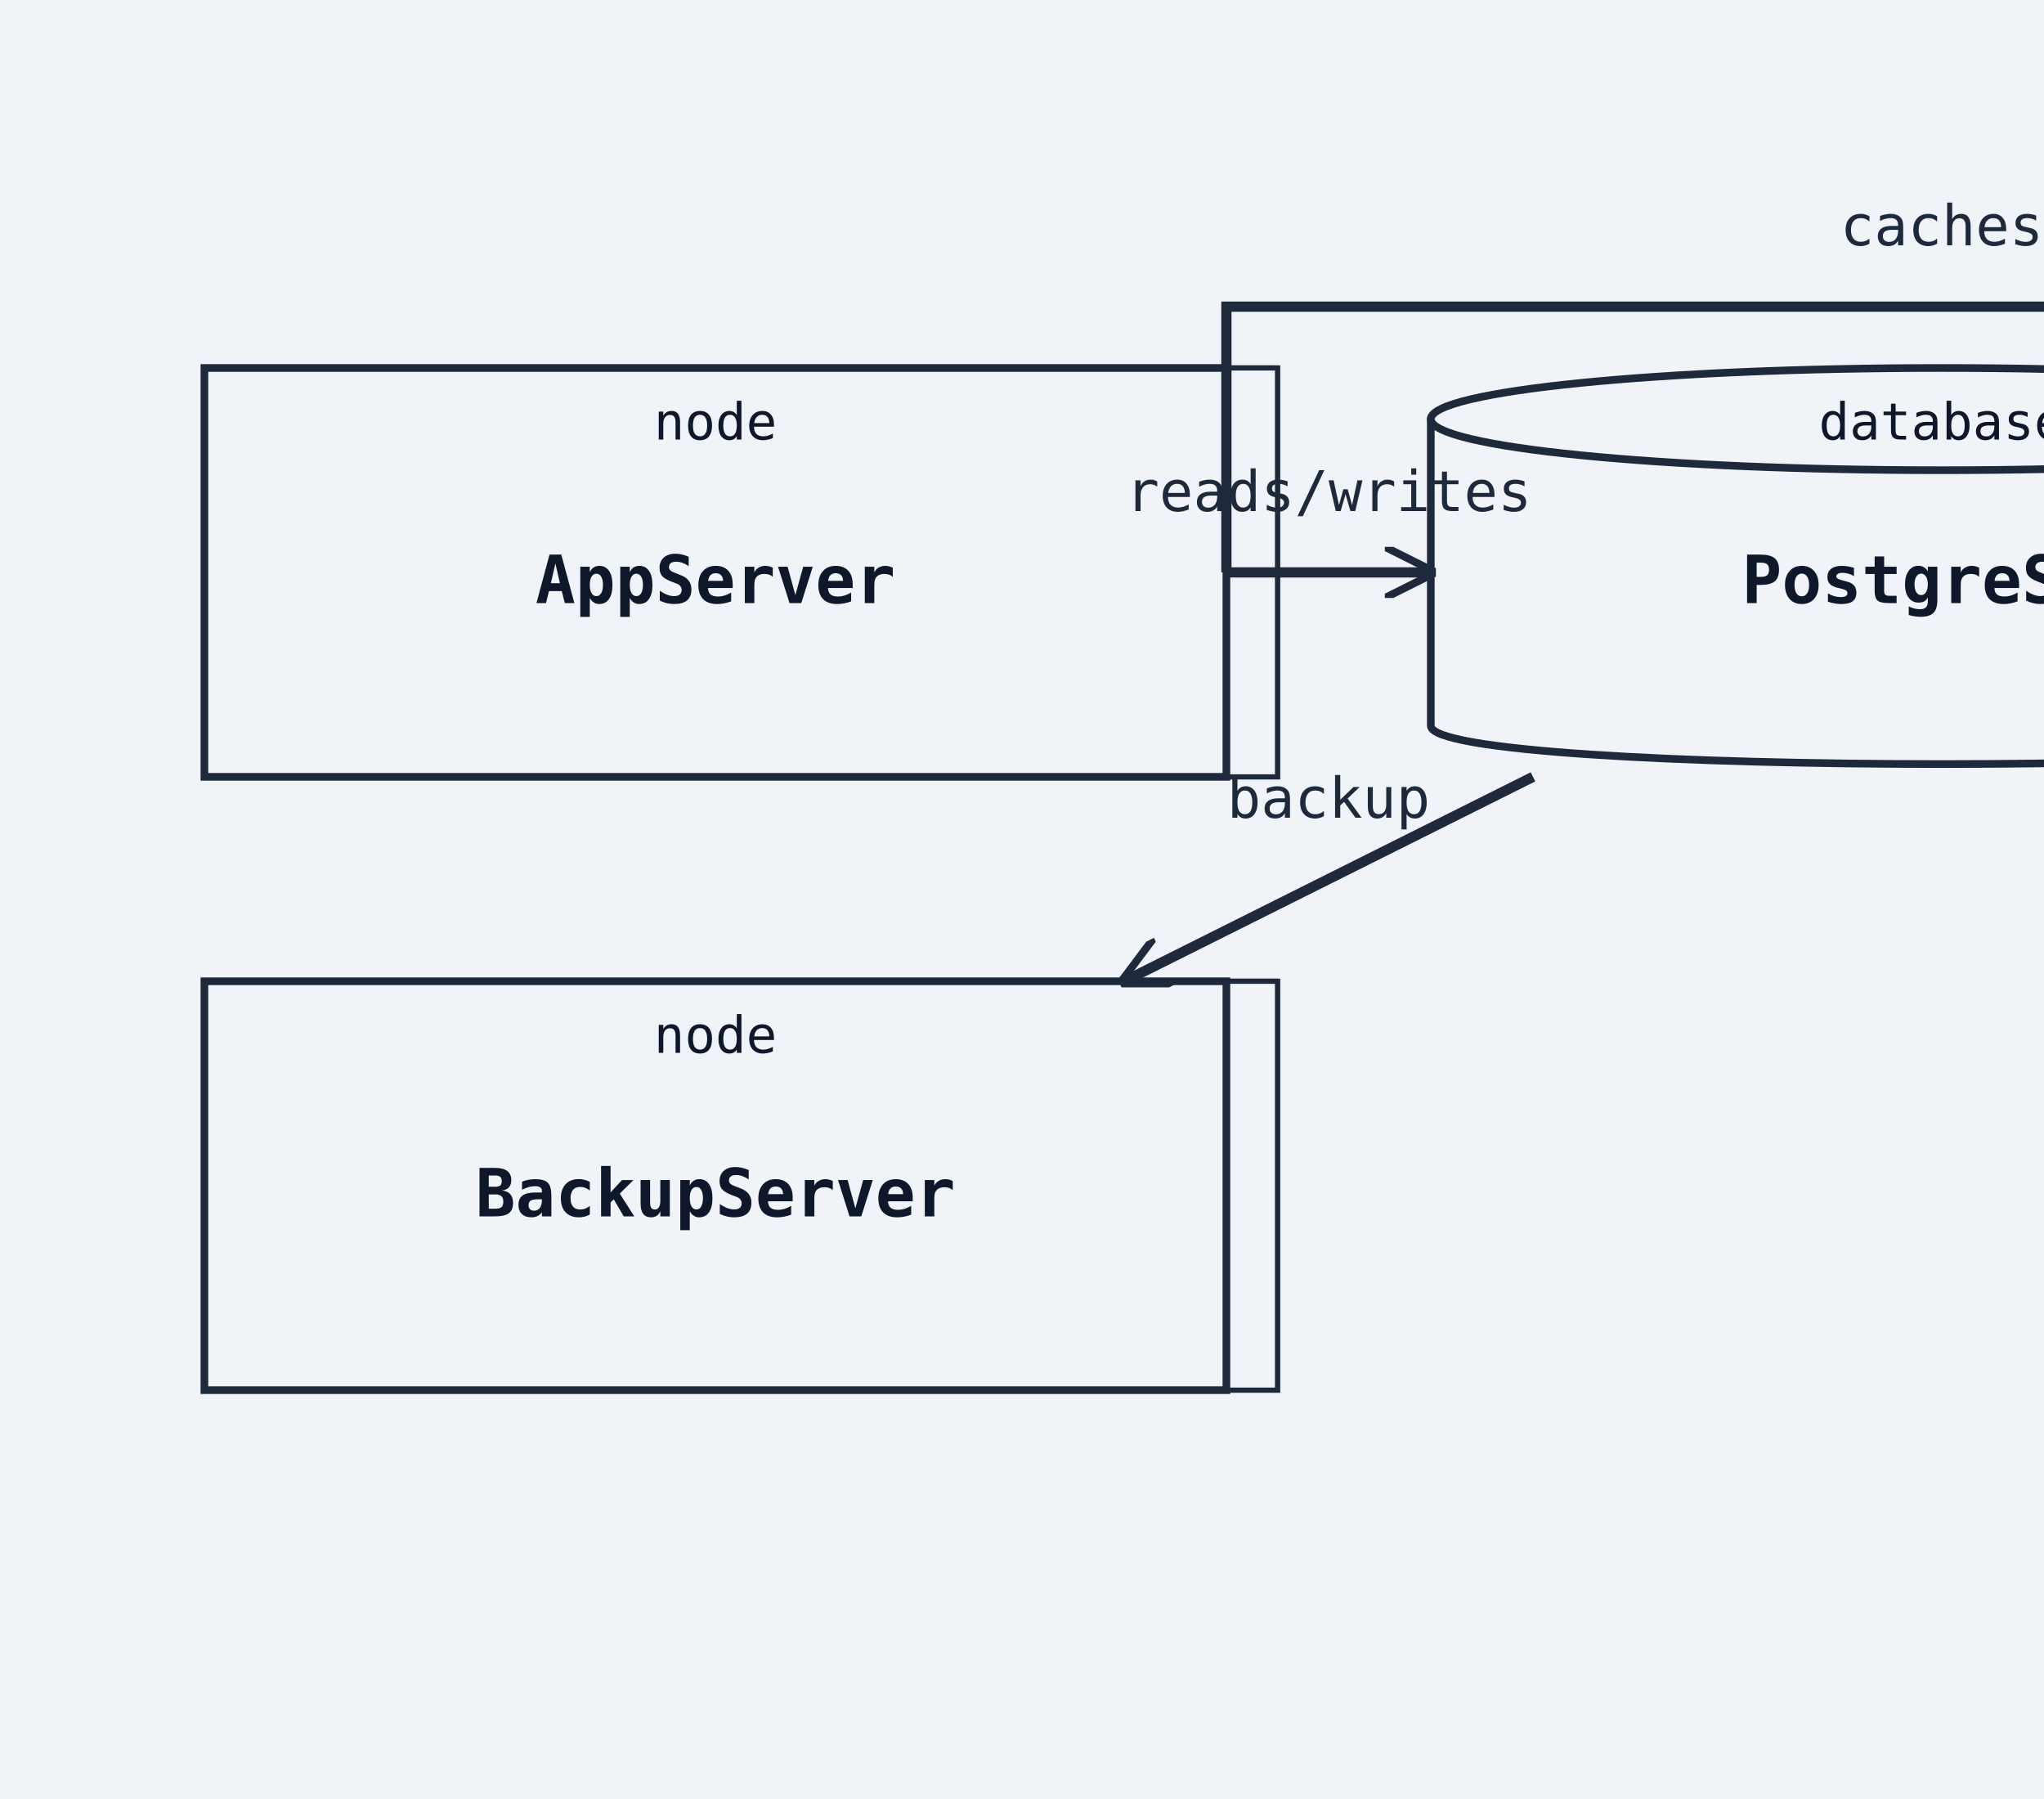
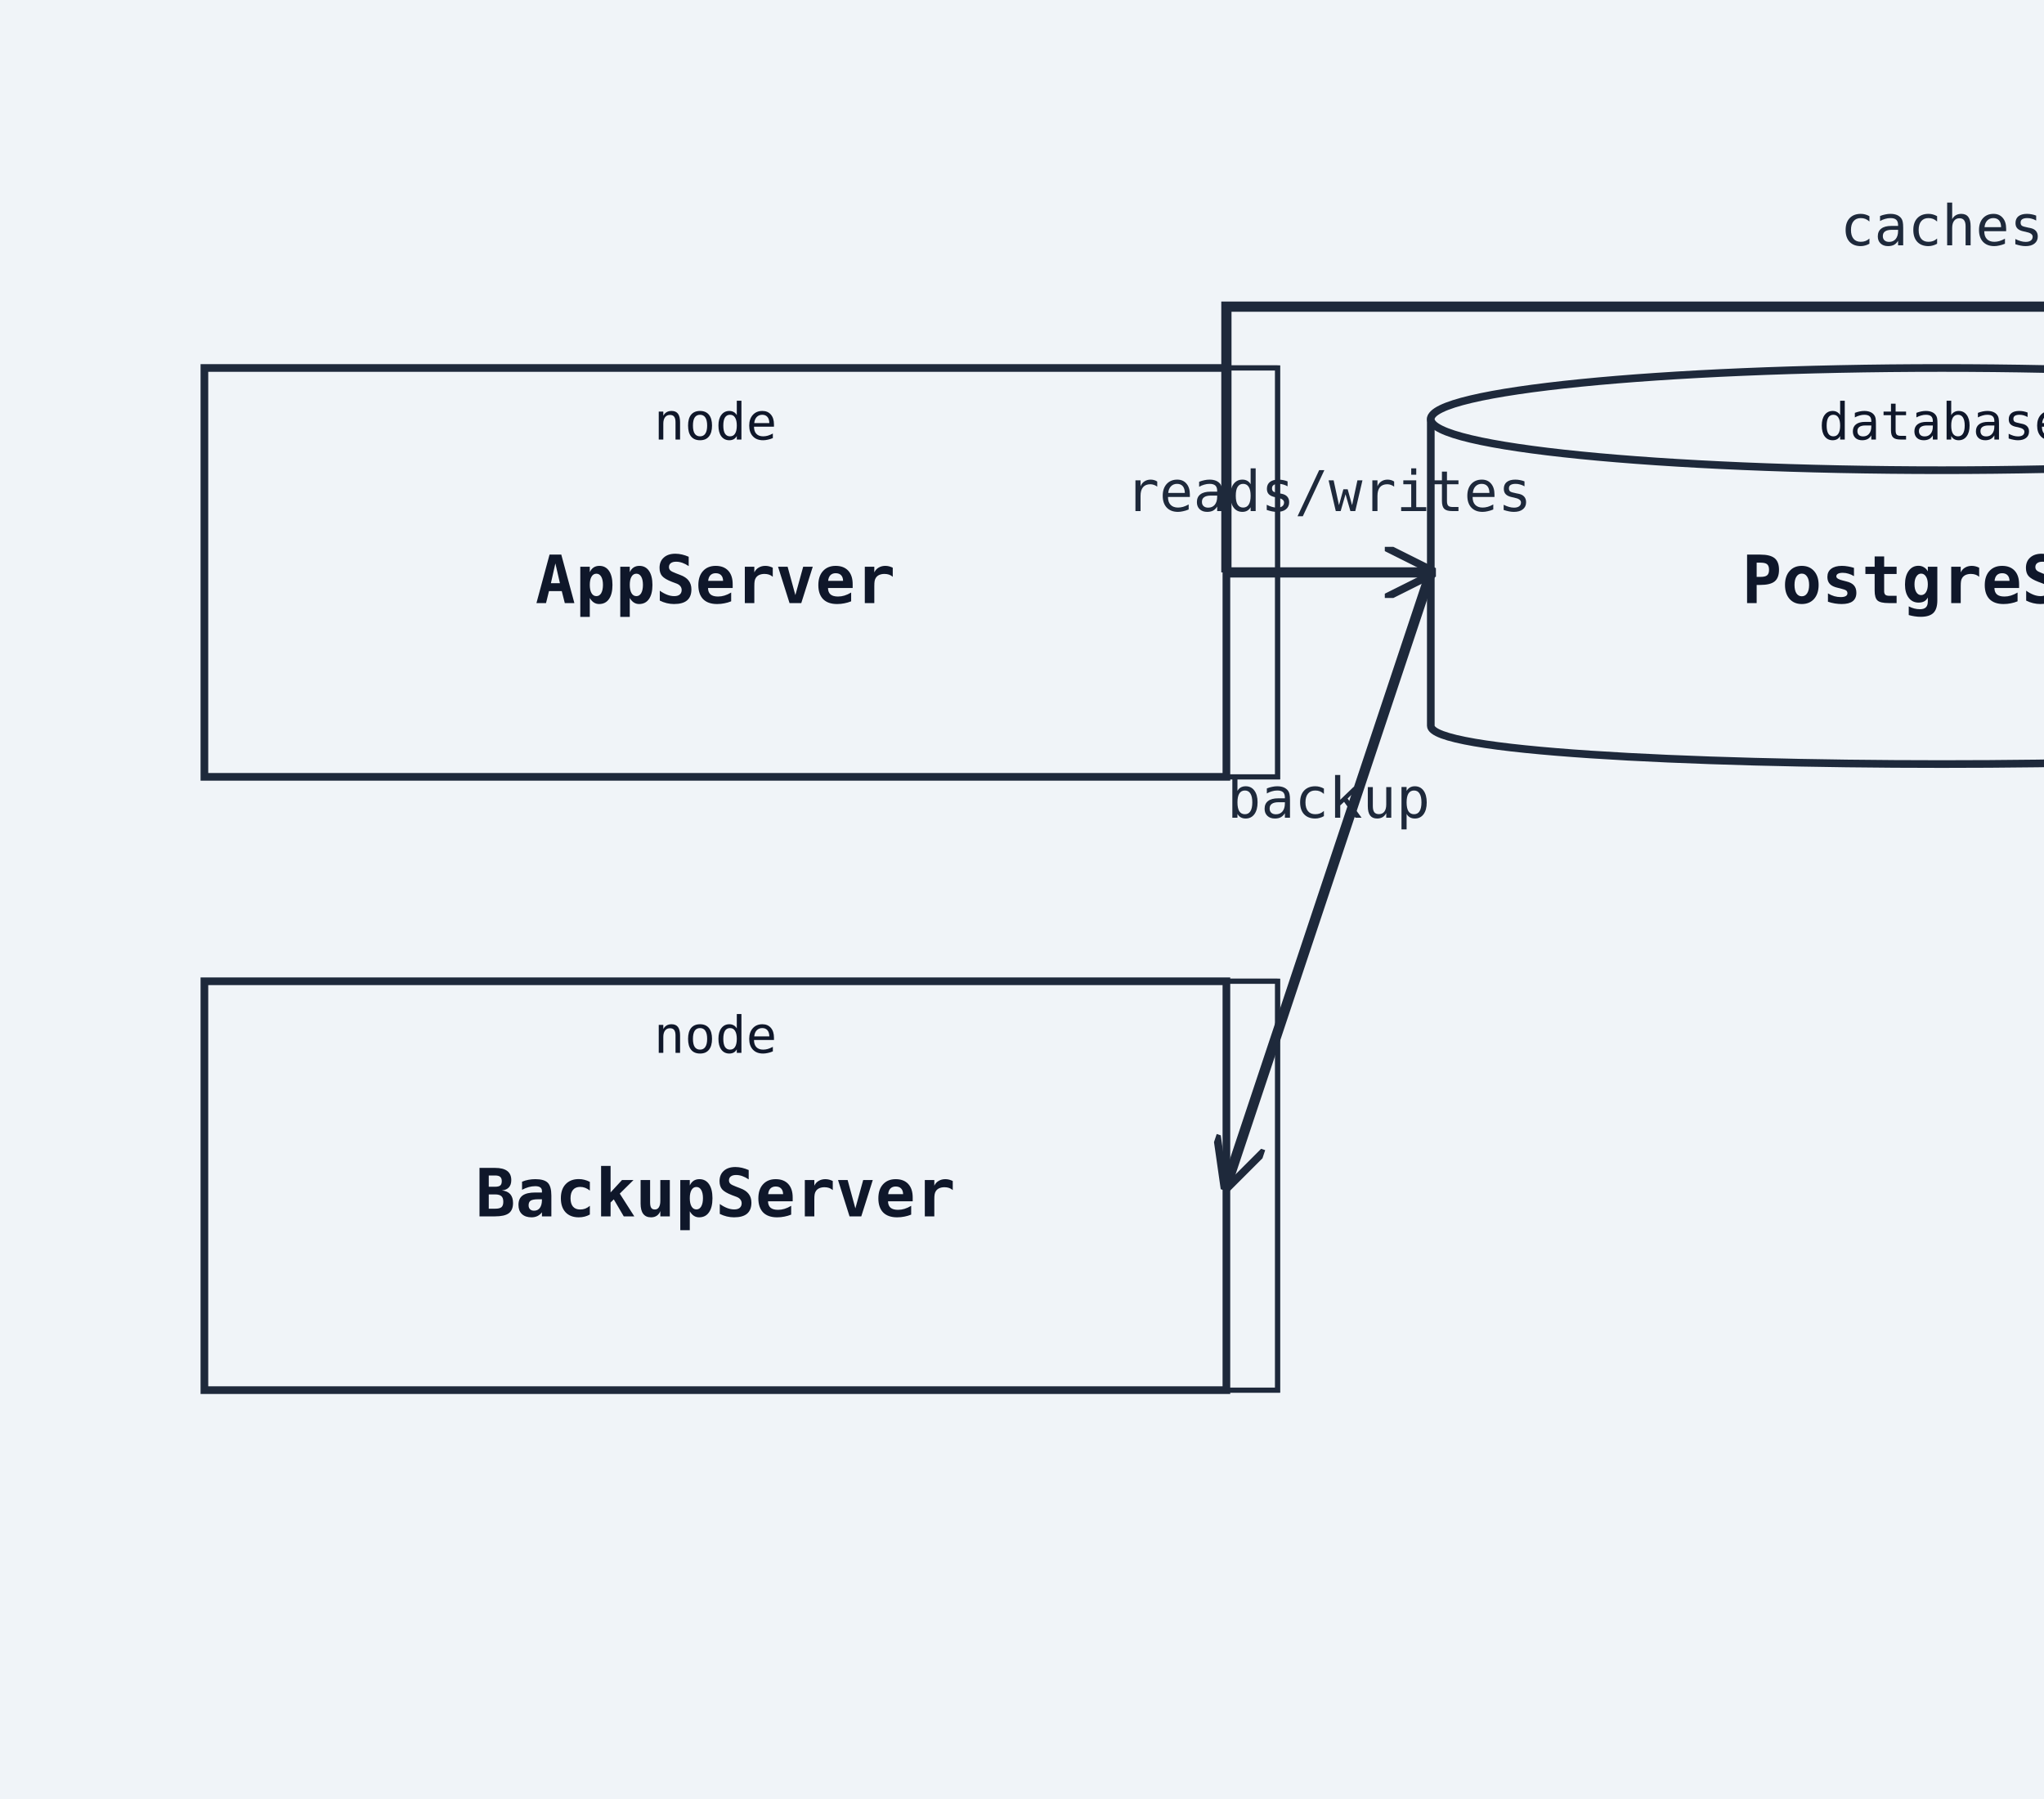
<svg xmlns="http://www.w3.org/2000/svg" width="400" height="352" viewBox="0 0 400 352">
  <rect width="100%" height="100%" fill="#f0f4f8" />
  <defs>
    <marker id="arrow-open" viewBox="0 0 10 10" refX="9" refY="5" markerWidth="10" markerHeight="10" markerUnits="userSpaceOnUse" orient="auto-start-reverse">
      <path d="M0,0 L10,5 L0,10" fill="none" stroke="#1e293b" stroke-width="1.5" />
    </marker>
    <marker id="arrow-triangle" viewBox="0 0 12 12" refX="11" refY="6" markerWidth="12" markerHeight="12" markerUnits="userSpaceOnUse" orient="auto-start-reverse">
      <polygon points="0,0 12,6 0,12" fill="#ffffff" stroke="#1e293b" stroke-width="1.5" fill-rule="nonzero" />
    </marker>
    <marker id="arrow-diamond-filled" viewBox="0 0 14 10" refX="13" refY="5" markerWidth="14" markerHeight="10" markerUnits="userSpaceOnUse" orient="auto-start-reverse">
      <path d="M0,5 L7,0 L14,5 L7,10 z" fill="#1e293b" stroke="#1e293b" stroke-width="1" />
    </marker>
    <marker id="arrow-diamond-open" viewBox="0 0 14 10" refX="13" refY="5" markerWidth="14" markerHeight="10" markerUnits="userSpaceOnUse" orient="auto-start-reverse">
      <path d="M0,5 L7,0 L14,5 L7,10 z" fill="#ffffff" stroke="#1e293b" stroke-width="1" />
    </marker>
  </defs>
  <polygon class="uml-node uml-deployment-shape" data-uml-kind="node" points="50,72 250,72 250,152 50,152" fill="#f0f4f8" stroke="#1e293b" stroke-width="1" />
  <polygon points="40,72 50,72 250,72 240,72" fill="#f0f4f8" stroke="#1e293b" stroke-width="1" />
  <polygon points="240,72 250,72 250,152 240,152" fill="#f0f4f8" stroke="#1e293b" stroke-width="1" />
  <rect class="uml-node uml-deployment-shape" data-uml-kind="node" x="40" y="72" width="200" height="80" fill="#f0f4f8" stroke="#1e293b" stroke-width="1.5" />
  <text x="140" y="118" text-anchor="middle" font-family="monospace" font-size="13" font-weight="600" fill="#0f172a">AppServer</text>
  <text x="140" y="86" text-anchor="middle" font-family="monospace" font-size="10" fill="#0f172a">node</text>
  <path class="uml-node uml-deployment-shape" data-uml-kind="database" d="M280,82 C280,72 480,72 480,82 L480,142 C480,152 280,152 280,142 Z" fill="#f0f4f8" stroke="#1e293b" stroke-width="1.5" />
  <ellipse cx="380" cy="82" rx="100" ry="10" fill="#f0f4f8" stroke="#1e293b" stroke-width="1.5" />
  <text x="380" y="118" text-anchor="middle" font-family="monospace" font-size="13" font-weight="600" fill="#0f172a">PostgreSQL</text>
  <text x="380" y="86" text-anchor="middle" font-family="monospace" font-size="10" fill="#0f172a">database</text>
  <path class="uml-node uml-deployment-shape" data-uml-kind="database" d="M520,82 C520,72 720,72 720,82 L720,142 C720,152 520,152 520,142 Z" fill="#f0f4f8" stroke="#1e293b" stroke-width="1.5" />
  <ellipse cx="620" cy="82" rx="100" ry="10" fill="#f0f4f8" stroke="#1e293b" stroke-width="1.5" />
  <text x="620" y="118" text-anchor="middle" font-family="monospace" font-size="13" font-weight="600" fill="#0f172a">Redis</text>
  <text x="620" y="86" text-anchor="middle" font-family="monospace" font-size="10" fill="#0f172a">database</text>
  <polygon class="uml-node uml-deployment-shape" data-uml-kind="node" points="50,192 250,192 250,272 50,272" fill="#f0f4f8" stroke="#1e293b" stroke-width="1" />
  <polygon points="40,192 50,192 250,192 240,192" fill="#f0f4f8" stroke="#1e293b" stroke-width="1" />
  <polygon points="240,192 250,192 250,272 240,272" fill="#f0f4f8" stroke="#1e293b" stroke-width="1" />
  <rect class="uml-node uml-deployment-shape" data-uml-kind="node" x="40" y="192" width="200" height="80" fill="#f0f4f8" stroke="#1e293b" stroke-width="1.5" />
  <text x="140" y="238" text-anchor="middle" font-family="monospace" font-size="13" font-weight="600" fill="#0f172a">BackupServer</text>
  <text x="140" y="206" text-anchor="middle" font-family="monospace" font-size="10" fill="#0f172a">node</text>
  <line class="uml-relation" data-uml-from="AppServer" data-uml-to="PostgreSQL" data-uml-arrow="--&gt;" x1="240" y1="112" x2="280" y2="112" stroke="#1e293b" stroke-width="2" marker-end="url(#arrow-open)" />
  <polyline class="uml-relation" data-uml-from="AppServer" data-uml-to="Redis" data-uml-arrow="--&gt;" points="240,112 240,60 520,60 520,112" fill="none" stroke="#1e293b" stroke-width="2" marker-end="url(#arrow-open)" />
-   <line class="uml-relation" data-uml-from="PostgreSQL" data-uml-to="BackupServer" data-uml-arrow="--&gt;" x1="300" y1="152" x2="220" y2="192" stroke="#1e293b" stroke-width="2" marker-end="url(#arrow-open)" />
+   <line class="uml-relation" data-uml-from="PostgreSQL" data-uml-to="BackupServer" data-uml-arrow="--&gt;" x1="280" y1="112" x2="240" y2="232" stroke="#1e293b" stroke-width="2" marker-end="url(#arrow-open)" />
  <text x="380" y="48" text-anchor="middle" font-family="monospace" font-size="11" fill="#1e293b">caches</text>
  <text x="260" y="100" text-anchor="middle" font-family="monospace" font-size="11" fill="#1e293b">reads/writes</text>
  <text x="260" y="160" text-anchor="middle" font-family="monospace" font-size="11" fill="#1e293b">backup</text>
</svg>
